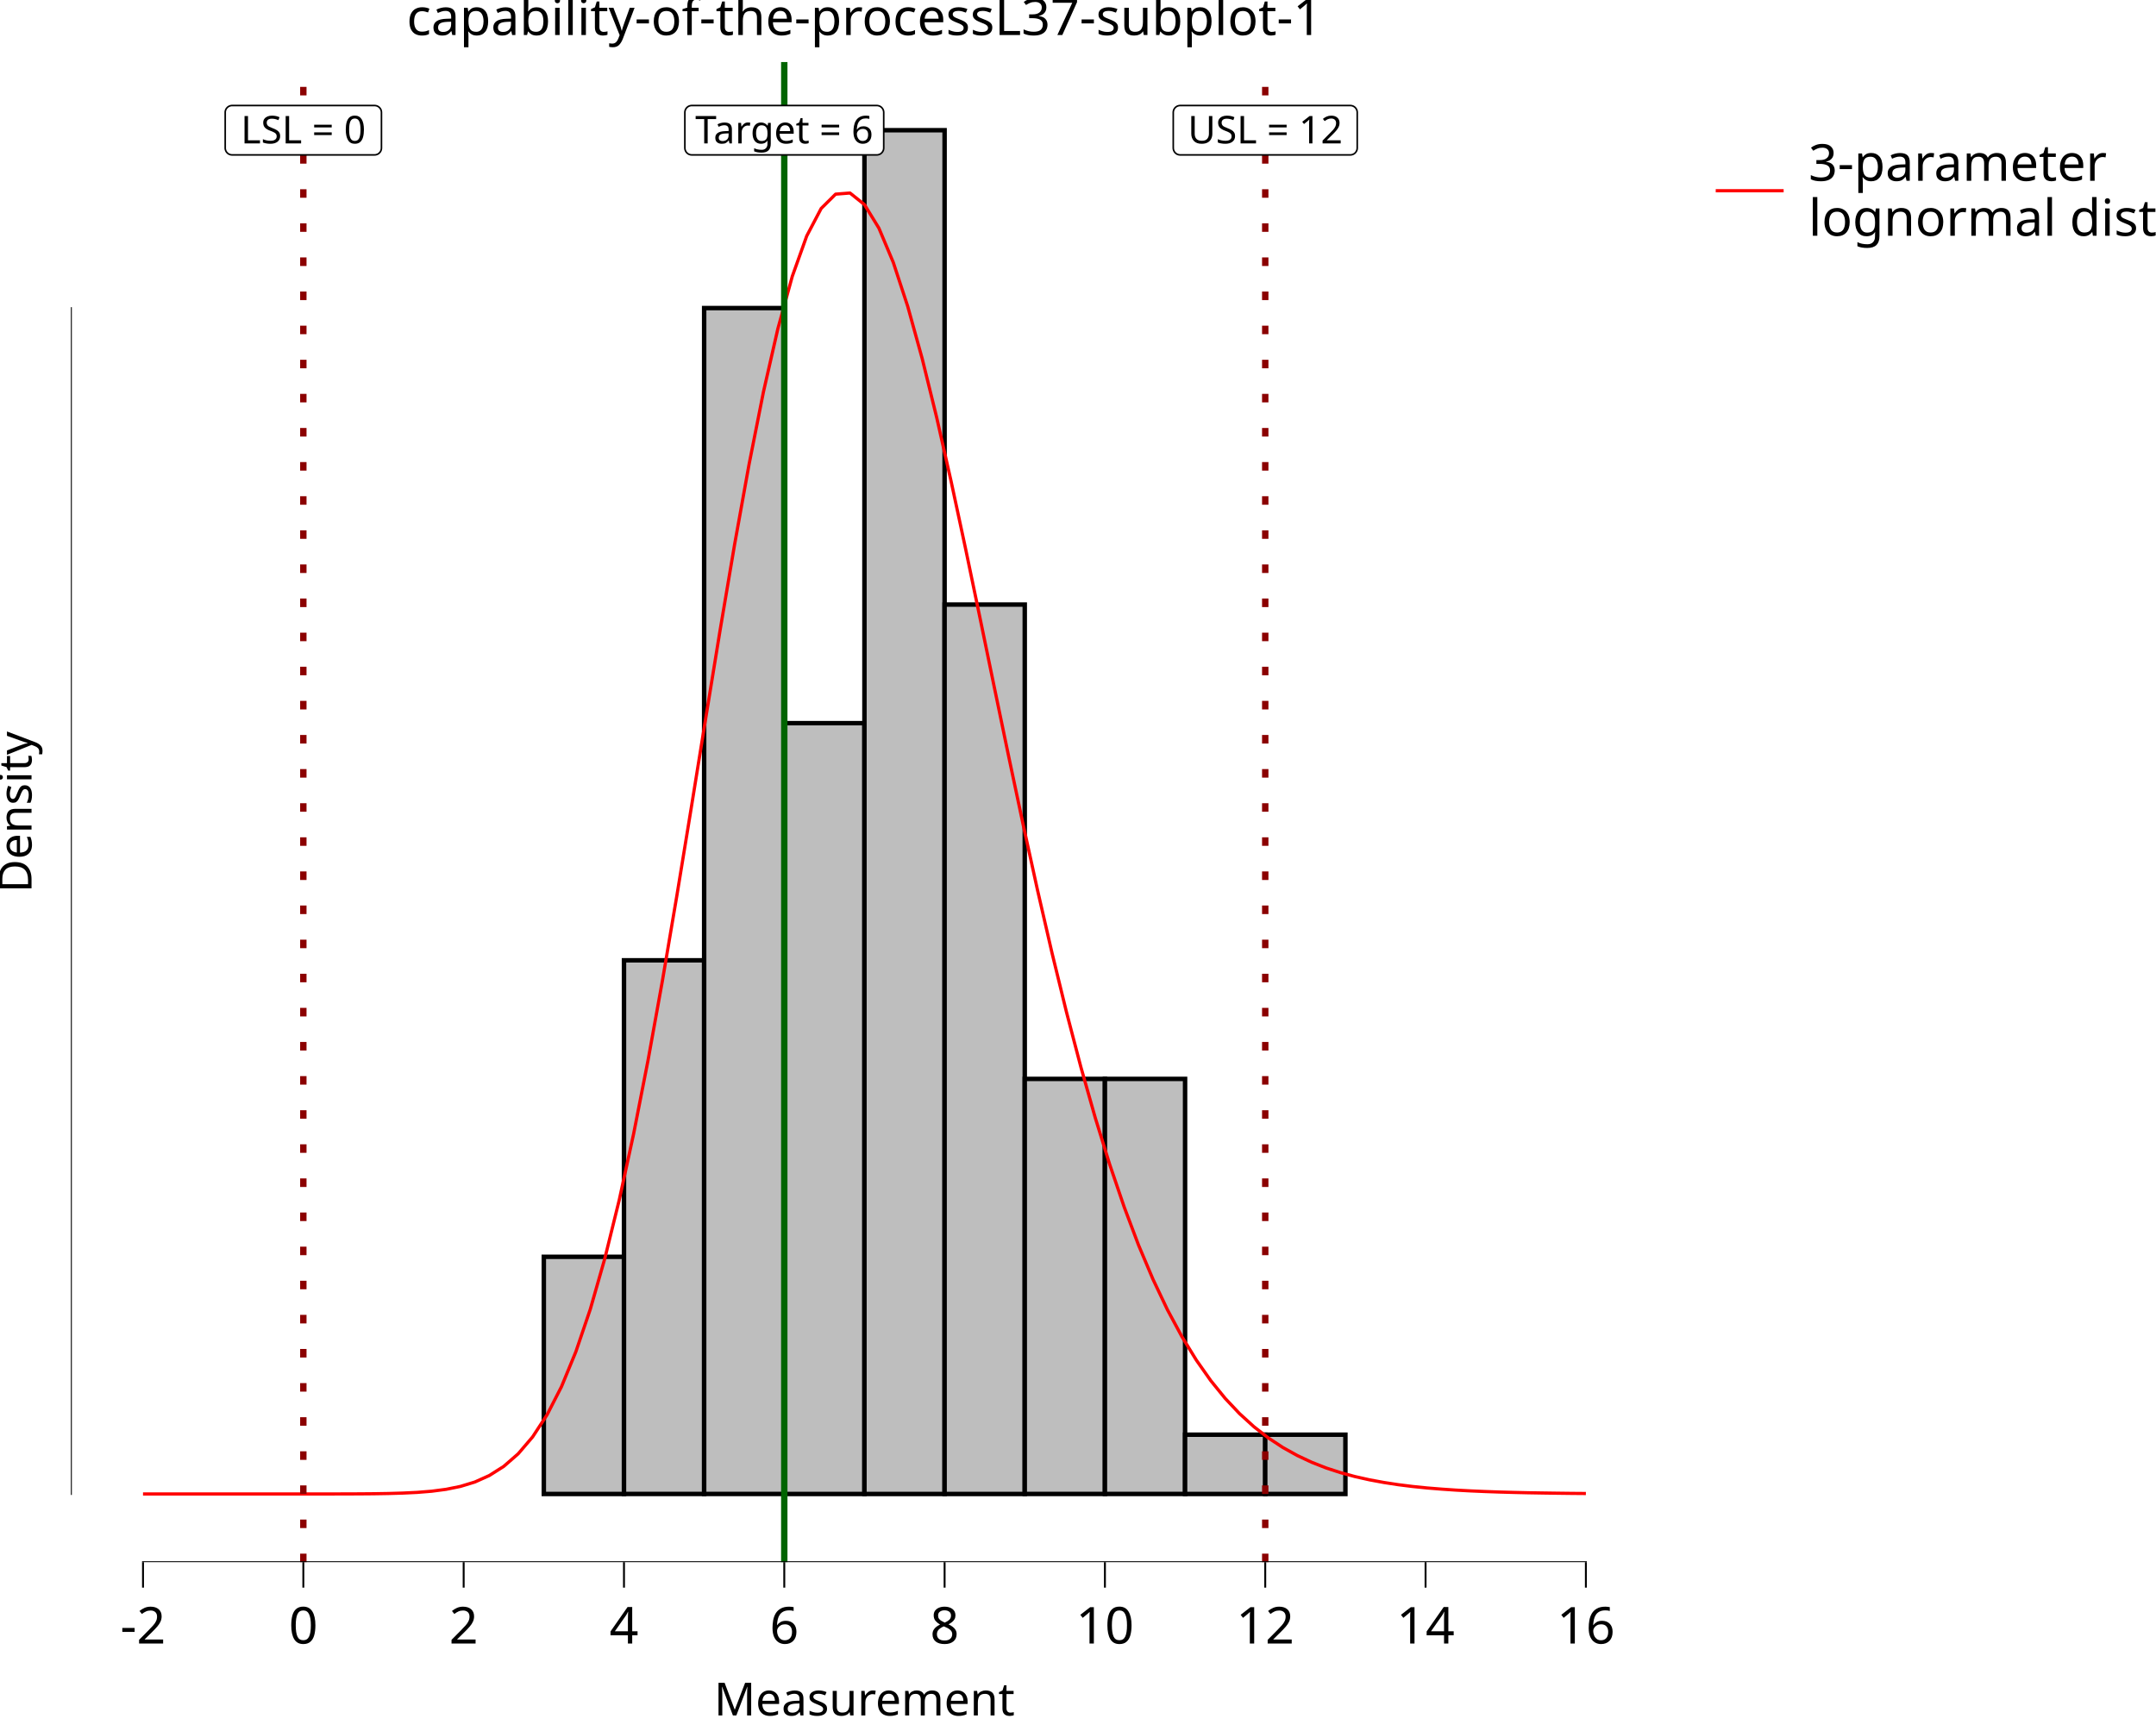
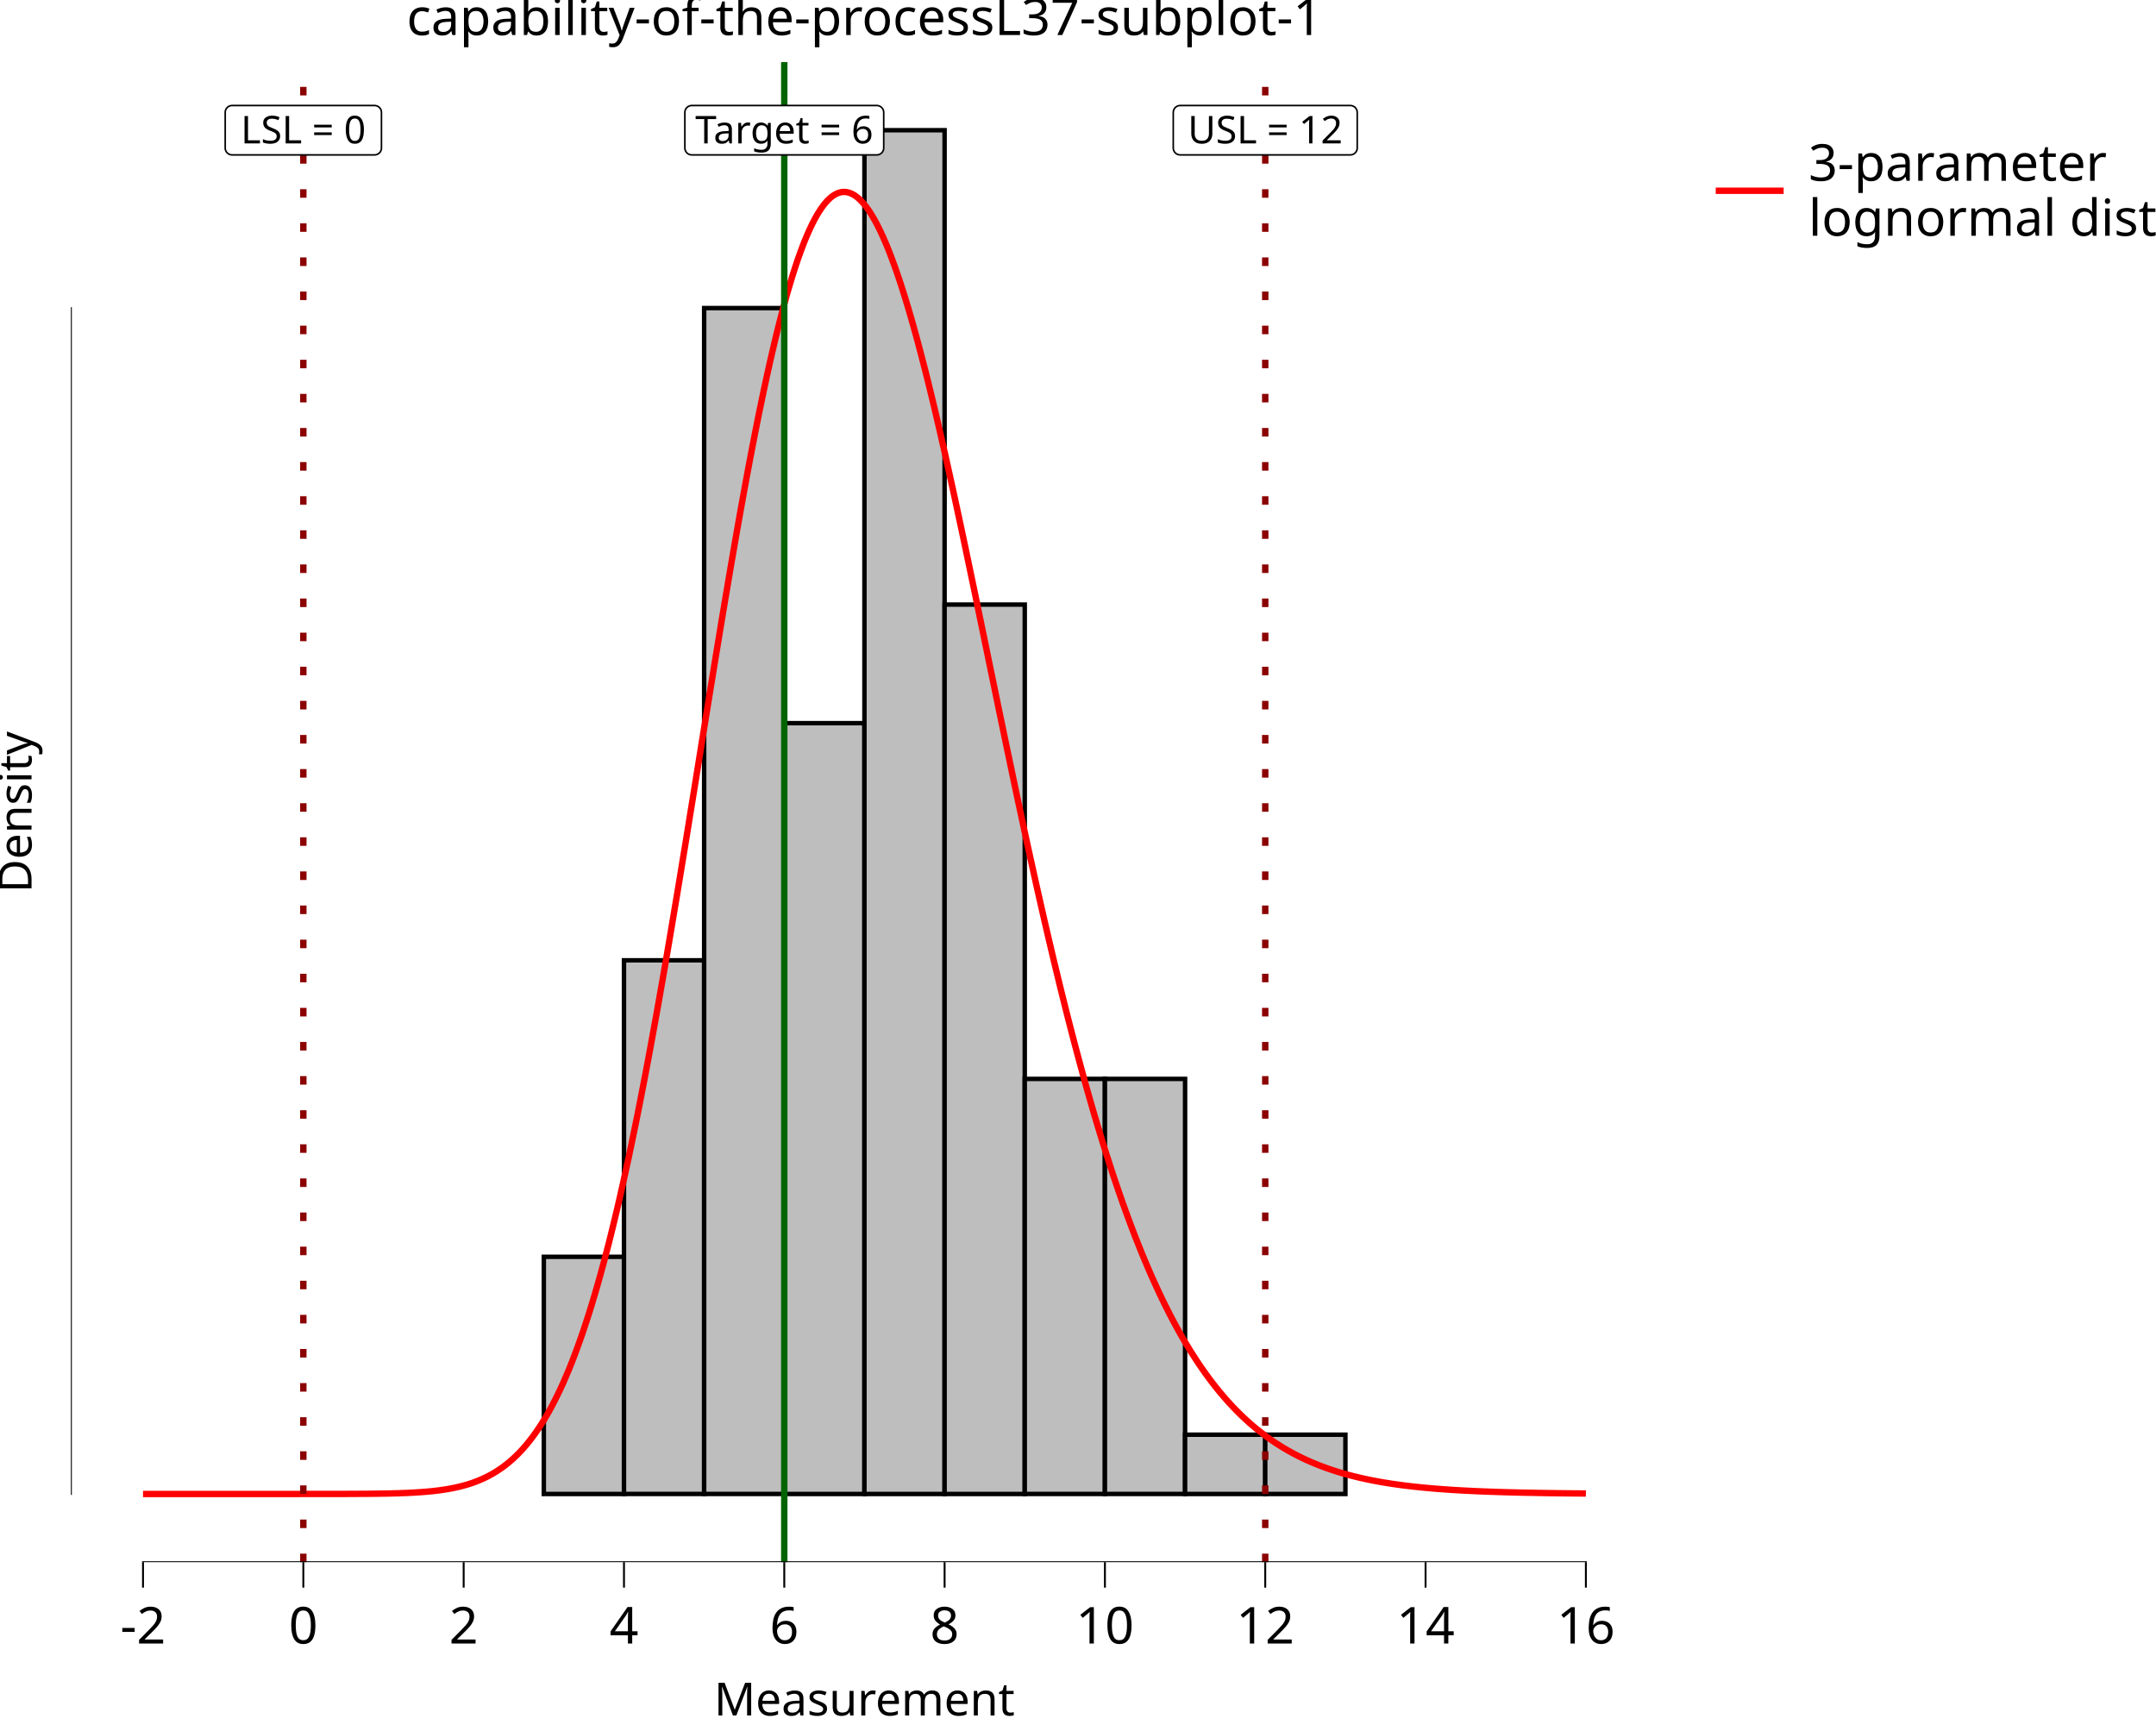
<svg xmlns="http://www.w3.org/2000/svg" class="svglite" data-engine-version="2.0" width="720.00pt" height="576.00pt" viewBox="0 0 720.00 576.00">
  <defs>
    <style type="text/css">
    .svglite line, .svglite polyline, .svglite polygon, .svglite path, .svglite rect, .svglite circle {
      fill: none;
      stroke: #000000;
      stroke-linecap: round;
      stroke-linejoin: round;
      stroke-miterlimit: 10.00;
    }
  </style>
  </defs>
  <rect width="100%" height="100%" style="stroke: none; fill: #FFFFFF;" />
  <defs>
    <clipPath id="cpMC4wMHw3MjAuMDB8MC4wMHw1NzYuMDA=">
      <rect x="0.00" y="0.00" width="720.00" height="576.00" />
    </clipPath>
  </defs>
  <g clip-path="url(#cpMC4wMHw3MjAuMDB8MC4wMHw1NzYuMDA=)">
    <rect x="0.00" y="0.00" width="720.00" height="576.00" style="stroke-width: 10.67; stroke: none;" />
  </g>
  <defs>
    <clipPath id="cpMjMuNjd8NTUzLjcwfDIwLjcxfDUyMS42Mw==">
      <rect x="23.67" y="20.71" width="530.03" height="500.92" />
    </clipPath>
  </defs>
  <g clip-path="url(#cpMjMuNjd8NTUzLjcwfDIwLjcxfDUyMS42Mw==)">
    <rect x="23.67" y="20.71" width="530.03" height="500.92" style="stroke-width: 10.67; stroke: none;" />
    <rect x="47.76" y="498.86" width="26.77" height="0.00" style="stroke-width: 1.49; stroke-linecap: butt; stroke-linejoin: miter; fill: #BEBEBE;" />
    <rect x="74.53" y="498.86" width="26.77" height="0.00" style="stroke-width: 1.49; stroke-linecap: butt; stroke-linejoin: miter; fill: #BEBEBE;" />
    <rect x="101.30" y="498.86" width="26.77" height="0.00" style="stroke-width: 1.49; stroke-linecap: butt; stroke-linejoin: miter; fill: #BEBEBE;" />
    <rect x="128.07" y="498.86" width="26.77" height="0.00" style="stroke-width: 1.49; stroke-linecap: butt; stroke-linejoin: miter; fill: #BEBEBE;" />
    <rect x="154.84" y="498.86" width="26.77" height="0.00" style="stroke-width: 1.49; stroke-linecap: butt; stroke-linejoin: miter; fill: #BEBEBE;" />
    <rect x="181.61" y="419.66" width="26.77" height="79.20" style="stroke-width: 1.49; stroke-linecap: butt; stroke-linejoin: miter; fill: #BEBEBE;" />
    <rect x="208.38" y="320.66" width="26.77" height="178.19" style="stroke-width: 1.49; stroke-linecap: butt; stroke-linejoin: miter; fill: #BEBEBE;" />
    <rect x="235.15" y="102.87" width="26.77" height="395.98" style="stroke-width: 1.49; stroke-linecap: butt; stroke-linejoin: miter; fill: #BEBEBE;" />
    <rect x="261.91" y="241.47" width="26.77" height="257.39" style="stroke-width: 1.49; stroke-linecap: butt; stroke-linejoin: miter; fill: #BEBEBE;" />
    <rect x="288.68" y="43.48" width="26.77" height="455.38" style="stroke-width: 1.49; stroke-linecap: butt; stroke-linejoin: miter; fill: #BEBEBE;" />
    <rect x="315.45" y="201.87" width="26.77" height="296.99" style="stroke-width: 1.49; stroke-linecap: butt; stroke-linejoin: miter; fill: #BEBEBE;" />
    <rect x="342.22" y="360.26" width="26.77" height="138.59" style="stroke-width: 1.49; stroke-linecap: butt; stroke-linejoin: miter; fill: #BEBEBE;" />
    <rect x="368.99" y="360.26" width="26.77" height="138.59" style="stroke-width: 1.49; stroke-linecap: butt; stroke-linejoin: miter; fill: #BEBEBE;" />
    <rect x="395.76" y="479.06" width="26.77" height="19.80" style="stroke-width: 1.49; stroke-linecap: butt; stroke-linejoin: miter; fill: #BEBEBE;" />
    <rect x="422.53" y="479.06" width="26.77" height="19.80" style="stroke-width: 1.49; stroke-linecap: butt; stroke-linejoin: miter; fill: #BEBEBE;" />
    <rect x="449.30" y="498.86" width="26.77" height="0.00" style="stroke-width: 1.49; stroke-linecap: butt; stroke-linejoin: miter; fill: #BEBEBE;" />
    <rect x="476.07" y="498.86" width="26.77" height="0.00" style="stroke-width: 1.49; stroke-linecap: butt; stroke-linejoin: miter; fill: #BEBEBE;" />
    <rect x="502.84" y="498.86" width="26.77" height="0.00" style="stroke-width: 1.49; stroke-linecap: butt; stroke-linejoin: miter; fill: #BEBEBE;" />
-     <polyline points="47.76,498.86 52.58,498.86 57.40,498.86 62.22,498.86 67.03,498.86 71.85,498.86 76.67,498.86 81.49,498.86 86.31,498.86 91.13,498.86 95.95,498.86 100.76,498.85 105.58,498.85 110.40,498.85 115.22,498.84 120.04,498.82 124.86,498.78 129.67,498.70 134.49,498.56 139.31,498.33 144.13,497.94 148.95,497.31 153.77,496.33 158.59,494.86 163.40,492.70 168.22,489.65 173.04,485.45 177.86,479.81 182.68,472.44 187.50,463.04 192.31,451.36 197.13,437.17 201.95,420.33 206.77,400.80 211.59,378.65 216.41,354.07 221.23,327.39 226.04,299.07 230.86,269.66 235.68,239.83 240.50,210.30 245.32,181.81 250.14,155.11 254.95,130.88 259.77,109.76 264.59,92.26 269.41,78.79 274.23,69.61 279.05,64.83 283.86,64.45 288.68,68.31 293.50,76.16 298.32,87.64 303.14,102.32 307.96,119.71 312.78,139.30 317.59,160.57 322.41,183.01 327.23,206.13 332.05,229.49 336.87,252.69 341.69,275.40 346.50,297.31 351.32,318.20 356.14,337.91 360.96,356.30 365.78,373.30 370.60,388.87 375.42,403.03 380.23,415.79 385.05,427.20 389.87,437.35 394.69,446.30 399.51,454.15 404.33,461.00 409.14,466.93 413.96,472.04 418.78,476.43 423.60,480.17 428.42,483.34 433.24,486.02 438.06,488.28 442.87,490.17 447.69,491.74 452.51,493.05 457.33,494.13 462.15,495.02 466.97,495.76 471.78,496.36 476.60,496.85 481.42,497.24 486.24,497.57 491.06,497.83 495.88,498.04 500.70,498.21 505.51,498.34 510.33,498.45 515.15,498.53 519.97,498.60 524.79,498.66 529.61,498.70 " style="stroke-width: 1.07; stroke: #FF0000; stroke-linecap: butt;" />
+     <polyline points="47.76,498.86 48.70,498.86 49.65,498.86 50.59,498.86 51.53,498.86 52.48,498.86 53.42,498.86 54.36,498.86 55.30,498.86 56.25,498.86 57.19,498.86 58.13,498.86 59.08,498.86 60.02,498.86 60.96,498.86 61.90,498.86 62.85,498.86 63.79,498.86 64.73,498.86 65.68,498.86 66.62,498.86 67.56,498.86 68.51,498.86 69.45,498.86 70.39,498.86 71.33,498.86 72.28,498.86 73.22,498.86 74.16,498.86 75.11,498.86 76.05,498.86 76.99,498.86 77.93,498.86 78.88,498.86 79.82,498.86 80.76,498.86 81.71,498.86 82.65,498.86 83.59,498.86 84.54,498.86 85.48,498.86 86.42,498.86 87.36,498.86 88.31,498.86 89.25,498.86 90.19,498.86 91.14,498.86 92.08,498.86 93.02,498.86 93.97,498.86 94.91,498.86 95.85,498.86 96.79,498.86 97.74,498.86 98.68,498.86 99.62,498.86 100.57,498.85 101.51,498.85 102.45,498.85 103.39,498.85 104.34,498.85 105.28,498.85 106.22,498.85 107.17,498.85 108.11,498.85 109.05,498.85 110.00,498.85 110.94,498.85 111.88,498.85 112.82,498.84 113.77,498.84 114.71,498.84 115.65,498.84 116.60,498.83 117.54,498.83 118.48,498.83 119.42,498.82 120.37,498.81 121.31,498.81 122.25,498.80 123.20,498.79 124.14,498.78 125.08,498.77 126.03,498.76 126.97,498.75 127.91,498.73 128.85,498.72 129.80,498.70 130.74,498.68 131.68,498.65 132.63,498.63 133.57,498.60 134.51,498.56 135.45,498.53 136.40,498.49 137.34,498.44 138.28,498.39 139.23,498.33 140.17,498.27 141.11,498.20 142.06,498.13 143.00,498.05 143.94,497.96 144.88,497.86 145.83,497.75 146.77,497.63 147.71,497.50 148.66,497.35 149.60,497.20 150.54,497.03 151.48,496.84 152.43,496.64 153.37,496.43 154.31,496.19 155.26,495.93 156.20,495.66 157.14,495.36 158.09,495.04 159.03,494.69 159.97,494.31 160.91,493.91 161.86,493.48 162.80,493.02 163.74,492.52 164.69,491.99 165.63,491.42 166.57,490.81 167.51,490.17 168.46,489.48 169.40,488.74 170.34,487.96 171.29,487.13 172.23,486.25 173.17,485.32 174.12,484.33 175.06,483.28 176.00,482.17 176.94,481.00 177.89,479.77 178.83,478.47 179.77,477.10 180.72,475.66 181.66,474.15 182.60,472.57 183.54,470.90 184.49,469.16 185.43,467.33 186.37,465.42 187.32,463.43 188.26,461.35 189.20,459.18 190.15,456.91 191.09,454.56 192.03,452.11 192.97,449.56 193.92,446.92 194.86,444.18 195.80,441.34 196.75,438.40 197.69,435.36 198.63,432.22 199.58,428.97 200.52,425.62 201.46,422.17 202.40,418.61 203.35,414.95 204.29,411.19 205.23,407.32 206.18,403.35 207.12,399.28 208.06,395.11 209.00,390.84 209.95,386.48 210.89,382.01 211.83,377.46 212.78,372.80 213.72,368.06 214.66,363.23 215.61,358.31 216.55,353.31 217.49,348.23 218.43,343.08 219.38,337.85 220.32,332.54 221.26,327.18 222.21,321.74 223.15,316.25 224.09,310.70 225.03,305.11 225.98,299.46 226.92,293.78 227.86,288.05 228.81,282.30 229.75,276.51 230.69,270.71 231.64,264.89 232.58,259.05 233.52,253.21 234.46,247.36 235.41,241.53 236.35,235.70 237.29,229.88 238.24,224.09 239.18,218.32 240.12,212.59 241.06,206.89 242.01,201.23 242.95,195.63 243.89,190.08 244.84,184.59 245.78,179.16 246.72,173.81 247.67,168.53 248.61,163.34 249.55,158.23 250.49,153.21 251.44,148.29 252.38,143.47 253.32,138.76 254.27,134.17 255.21,129.68 256.15,125.32 257.09,121.08 258.04,116.97 258.98,113.00 259.92,109.15 260.87,105.45 261.81,101.90 262.75,98.48 263.70,95.22 264.64,92.11 265.58,89.16 266.52,86.36 267.47,83.72 268.41,81.24 269.35,78.92 270.30,76.77 271.24,74.79 272.18,72.97 273.12,71.32 274.07,69.84 275.01,68.53 275.95,67.39 276.90,66.41 277.84,65.61 278.78,64.98 279.73,64.51 280.67,64.22 281.61,64.09 282.55,64.12 283.50,64.33 284.44,64.69 285.38,65.22 286.33,65.91 287.27,66.75 288.21,67.75 289.15,68.91 290.10,70.22 291.04,71.68 291.98,73.28 292.93,75.03 293.87,76.92 294.81,78.94 295.76,81.11 296.70,83.40 297.64,85.82 298.58,88.37 299.53,91.04 300.47,93.82 301.41,96.73 302.36,99.74 303.30,102.86 304.24,106.08 305.18,109.40 306.13,112.82 307.07,116.33 308.01,119.93 308.96,123.61 309.90,127.37 310.84,131.21 311.79,135.12 312.73,139.10 313.67,143.14 314.61,147.25 315.56,151.41 316.50,155.62 317.44,159.88 318.39,164.19 319.33,168.54 320.27,172.93 321.22,177.35 322.16,181.80 323.10,186.28 324.04,190.78 324.99,195.30 325.93,199.84 326.87,204.40 327.82,208.96 328.76,213.53 329.70,218.10 330.64,222.68 331.59,227.25 332.53,231.82 333.47,236.38 334.42,240.93 335.36,245.47 336.30,249.99 337.25,254.49 338.19,258.98 339.13,263.44 340.07,267.87 341.02,272.28 341.96,276.66 342.90,281.01 343.85,285.33 344.79,289.61 345.73,293.85 346.67,298.06 347.62,302.23 348.56,306.36 349.50,310.44 350.45,314.48 351.39,318.48 352.33,322.43 353.28,326.34 354.22,330.19 355.16,334.00 356.10,337.76 357.05,341.47 357.99,345.12 358.93,348.73 359.88,352.28 360.82,355.78 361.76,359.22 362.70,362.62 363.65,365.95 364.59,369.24 365.53,372.47 366.48,375.64 367.42,378.76 368.36,381.83 369.31,384.84 370.25,387.79 371.19,390.70 372.13,393.54 373.08,396.34 374.02,399.07 374.96,401.76 375.91,404.39 376.85,406.97 377.79,409.49 378.73,411.96 379.68,414.38 380.62,416.75 381.56,419.07 382.51,421.33 383.45,423.55 384.39,425.72 385.34,427.83 386.28,429.90 387.22,431.92 388.16,433.90 389.11,435.82 390.05,437.70 390.99,439.54 391.94,441.33 392.88,443.07 393.82,444.77 394.76,446.43 395.71,448.05 396.65,449.62 397.59,451.16 398.54,452.65 399.48,454.11 400.42,455.53 401.37,456.91 402.31,458.25 403.25,459.55 404.19,460.82 405.14,462.06 406.08,463.26 407.02,464.43 407.97,465.56 408.91,466.66 409.85,467.73 410.79,468.77 411.74,469.78 412.68,470.76 413.62,471.71 414.57,472.63 415.51,473.53 416.45,474.39 417.40,475.24 418.34,476.05 419.28,476.84 420.22,477.61 421.17,478.35 422.11,479.07 423.05,479.77 424.00,480.45 424.94,481.10 425.88,481.74 426.83,482.35 427.77,482.94 428.71,483.52 429.65,484.07 430.60,484.61 431.54,485.13 432.48,485.63 433.43,486.12 434.37,486.59 435.31,487.04 436.25,487.48 437.20,487.90 438.14,488.31 439.08,488.71 440.03,489.09 440.97,489.46 441.91,489.82 442.86,490.16 443.80,490.49 444.74,490.81 445.68,491.12 446.63,491.42 447.57,491.70 448.51,491.98 449.46,492.25 450.40,492.51 451.34,492.75 452.28,492.99 453.23,493.22 454.17,493.45 455.11,493.66 456.06,493.87 457.00,494.06 457.94,494.26 458.89,494.44 459.83,494.62 460.77,494.79 461.71,494.95 462.66,495.11 463.60,495.26 464.54,495.41 465.49,495.55 466.43,495.68 467.37,495.81 468.31,495.94 469.26,496.06 470.20,496.17 471.14,496.28 472.09,496.39 473.03,496.49 473.97,496.59 474.92,496.69 475.86,496.78 476.80,496.86 477.74,496.95 478.69,497.03 479.63,497.11 480.57,497.18 481.52,497.25 482.46,497.32 483.40,497.38 484.34,497.45 485.29,497.51 486.23,497.57 487.17,497.62 488.12,497.67 489.06,497.73 490.00,497.77 490.95,497.82 491.89,497.87 492.83,497.91 493.77,497.95 494.72,497.99 495.66,498.03 496.60,498.06 497.55,498.10 498.49,498.13 499.43,498.16 500.37,498.20 501.32,498.22 502.26,498.25 503.20,498.28 504.15,498.31 505.09,498.33 506.03,498.35 506.98,498.38 507.92,498.40 508.86,498.42 509.80,498.44 510.75,498.46 511.69,498.47 512.63,498.49 513.58,498.51 514.52,498.52 515.46,498.54 516.40,498.55 517.35,498.57 518.29,498.58 519.23,498.59 520.18,498.61 521.12,498.62 522.06,498.63 523.01,498.64 523.95,498.65 524.89,498.66 525.83,498.67 526.78,498.68 527.72,498.68 528.66,498.69 529.61,498.70 " style="stroke-width: 2.13; stroke: #FF0000; stroke-linecap: butt;" />
    <line x1="261.91" y1="521.63" x2="261.91" y2="20.71" style="stroke-width: 2.13; stroke: #006400; stroke-linecap: butt;" />
    <line x1="101.30" y1="521.63" x2="101.30" y2="20.71" style="stroke-width: 2.13; stroke: #8B0000; stroke-dasharray: 2.85,8.54; stroke-linecap: butt;" />
    <line x1="422.53" y1="521.63" x2="422.53" y2="20.71" style="stroke-width: 2.13; stroke: #8B0000; stroke-dasharray: 2.85,8.54; stroke-linecap: butt;" />
    <polygon points="231.02,51.72 292.81,51.72 292.72,51.72 293.09,51.71 293.45,51.63 293.80,51.50 294.12,51.32 294.41,51.08 294.65,50.80 294.85,50.49 295.00,50.15 295.09,49.79 295.12,49.42 295.12,49.42 295.12,37.53 295.12,37.53 295.09,37.17 295.00,36.80 294.85,36.46 294.65,36.15 294.41,35.87 294.12,35.64 293.80,35.45 293.45,35.32 293.09,35.25 292.81,35.23 231.02,35.23 231.29,35.25 230.92,35.23 230.56,35.28 230.20,35.38 229.86,35.54 229.56,35.75 229.29,36.01 229.07,36.30 228.90,36.63 228.78,36.98 228.72,37.35 228.71,37.53 228.71,49.42 228.72,49.23 228.72,49.60 228.78,49.97 228.90,50.32 229.07,50.65 229.29,50.95 229.56,51.20 229.86,51.42 230.20,51.57 230.56,51.68 230.92,51.72 " style="stroke-width: 0.53; fill: #FFFFFF;" />
    <text x="261.91" y="47.88" text-anchor="middle" style="font-size: 12.80px; font-family: sans;" textLength="58.72px" lengthAdjust="spacingAndGlyphs">Target = 6</text>
    <polygon points="77.51,51.72 125.09,51.72 124.99,51.72 125.36,51.71 125.73,51.63 126.08,51.50 126.40,51.32 126.68,51.08 126.93,50.80 127.13,50.49 127.27,50.15 127.36,49.79 127.39,49.42 127.39,49.42 127.39,37.53 127.39,37.53 127.36,37.17 127.27,36.80 127.13,36.46 126.93,36.15 126.68,35.87 126.40,35.64 126.08,35.45 125.73,35.32 125.36,35.25 125.09,35.23 77.51,35.23 77.79,35.25 77.42,35.23 77.05,35.28 76.69,35.38 76.36,35.54 76.05,35.75 75.79,36.01 75.56,36.30 75.39,36.63 75.27,36.98 75.21,37.35 75.21,37.53 75.21,49.42 75.21,49.23 75.21,49.60 75.27,49.97 75.39,50.32 75.56,50.65 75.79,50.95 76.05,51.20 76.36,51.42 76.69,51.57 77.05,51.68 77.42,51.72 " style="stroke-width: 0.53; fill: #FFFFFF;" />
    <text x="101.30" y="47.88" text-anchor="middle" style="font-size: 12.80px; font-family: sans;" textLength="44.50px" lengthAdjust="spacingAndGlyphs">LSL = 0</text>
    <polygon points="394.12,51.72 450.94,51.72 450.85,51.72 451.22,51.71 451.58,51.63 451.93,51.50 452.25,51.32 452.54,51.08 452.78,50.80 452.98,50.49 453.13,50.15 453.22,49.79 453.25,49.42 453.25,49.42 453.25,37.53 453.25,37.53 453.22,37.17 453.13,36.80 452.98,36.46 452.78,36.15 452.54,35.87 452.25,35.64 451.93,35.45 451.58,35.32 451.22,35.25 450.94,35.23 394.12,35.23 394.39,35.25 394.02,35.23 393.66,35.28 393.30,35.38 392.96,35.54 392.66,35.75 392.39,36.01 392.17,36.30 392.00,36.63 391.88,36.98 391.82,37.35 391.81,37.53 391.81,49.42 391.82,49.23 391.82,49.60 391.88,49.97 392.00,50.32 392.17,50.65 392.39,50.95 392.66,51.20 392.96,51.42 393.30,51.57 393.66,51.68 394.02,51.72 " style="stroke-width: 0.53; fill: #FFFFFF;" />
    <text x="422.53" y="47.88" text-anchor="middle" style="font-size: 12.80px; font-family: sans;" textLength="53.75px" lengthAdjust="spacingAndGlyphs">USL = 12</text>
    <line x1="47.44" y1="521.63" x2="529.93" y2="521.63" style="stroke-width: 0.64; stroke-linecap: butt;" />
    <line x1="23.67" y1="499.18" x2="23.67" y2="102.56" style="stroke-width: 0.64; stroke-linecap: butt;" />
    <rect x="23.67" y="20.71" width="530.03" height="500.92" style="stroke-width: 0.00; stroke: none;" />
  </g>
  <g clip-path="url(#cpMC4wMHw3MjAuMDB8MC4wMHw1NzYuMDA=)">
    <polyline points="23.67,521.63 23.67,20.71 " style="stroke-width: 0.00; stroke: none; stroke-linecap: butt;" />
    <polyline points="23.67,521.63 553.70,521.63 " style="stroke-width: 0.00; stroke: none; stroke-linecap: butt;" />
    <polyline points="47.76,530.13 47.76,521.63 " style="stroke-width: 0.64; stroke-linecap: butt;" />
    <polyline points="101.30,530.13 101.30,521.63 " style="stroke-width: 0.64; stroke-linecap: butt;" />
    <polyline points="154.84,530.13 154.84,521.63 " style="stroke-width: 0.64; stroke-linecap: butt;" />
    <polyline points="208.38,530.13 208.38,521.63 " style="stroke-width: 0.64; stroke-linecap: butt;" />
    <polyline points="261.91,530.13 261.91,521.63 " style="stroke-width: 0.64; stroke-linecap: butt;" />
    <polyline points="315.45,530.13 315.45,521.63 " style="stroke-width: 0.64; stroke-linecap: butt;" />
    <polyline points="368.99,530.13 368.99,521.63 " style="stroke-width: 0.64; stroke-linecap: butt;" />
    <polyline points="422.53,530.13 422.53,521.63 " style="stroke-width: 0.64; stroke-linecap: butt;" />
    <polyline points="476.07,530.13 476.07,521.63 " style="stroke-width: 0.64; stroke-linecap: butt;" />
    <polyline points="529.61,530.13 529.61,521.63 " style="stroke-width: 0.64; stroke-linecap: butt;" />
    <text x="47.76" y="548.80" text-anchor="middle" style="font-size: 17.00px; font-family: sans;" textLength="15.12px" lengthAdjust="spacingAndGlyphs">-2</text>
    <text x="101.30" y="548.80" text-anchor="middle" style="font-size: 17.00px; font-family: sans;" textLength="9.46px" lengthAdjust="spacingAndGlyphs">0</text>
    <text x="154.84" y="548.80" text-anchor="middle" style="font-size: 17.00px; font-family: sans;" textLength="9.46px" lengthAdjust="spacingAndGlyphs">2</text>
    <text x="208.38" y="548.80" text-anchor="middle" style="font-size: 17.00px; font-family: sans;" textLength="9.46px" lengthAdjust="spacingAndGlyphs">4</text>
    <text x="261.91" y="548.80" text-anchor="middle" style="font-size: 17.00px; font-family: sans;" textLength="9.46px" lengthAdjust="spacingAndGlyphs">6</text>
    <text x="315.45" y="548.80" text-anchor="middle" style="font-size: 17.00px; font-family: sans;" textLength="9.46px" lengthAdjust="spacingAndGlyphs">8</text>
    <text x="368.99" y="548.80" text-anchor="middle" style="font-size: 17.00px; font-family: sans;" textLength="18.91px" lengthAdjust="spacingAndGlyphs">10</text>
    <text x="422.53" y="548.80" text-anchor="middle" style="font-size: 17.00px; font-family: sans;" textLength="18.91px" lengthAdjust="spacingAndGlyphs">12</text>
    <text x="476.07" y="548.80" text-anchor="middle" style="font-size: 17.00px; font-family: sans;" textLength="18.91px" lengthAdjust="spacingAndGlyphs">14</text>
    <text x="529.61" y="548.80" text-anchor="middle" style="font-size: 17.00px; font-family: sans;" textLength="18.91px" lengthAdjust="spacingAndGlyphs">16</text>
    <text x="288.68" y="572.82" text-anchor="middle" style="font-size: 15.30px; font-family: sans;" textLength="93.56px" lengthAdjust="spacingAndGlyphs">Measurement</text>
    <text transform="translate(10.53,271.17) rotate(-90)" text-anchor="middle" style="font-size: 15.30px; font-family: sans;" textLength="51.03px" lengthAdjust="spacingAndGlyphs">Density</text>
    <rect x="564.66" y="20.71" width="155.34" height="65.26" style="stroke-width: 0.75; stroke: none;" />
    <rect x="564.66" y="20.71" width="155.34" height="65.26" style="stroke-width: 10.67; stroke: none;" />
    <rect x="570.14" y="46.90" width="28.35" height="33.59" style="stroke-width: 10.67; stroke: none;" />
-     <line x1="572.97" y1="63.69" x2="595.65" y2="63.69" style="stroke-width: 1.07; stroke: #FF0000; stroke-linecap: butt;" />
+     <line x1="572.97" y1="63.69" x2="595.65" y2="63.69" style="stroke-width: 2.13; stroke: #FF0000; stroke-linecap: butt;" />
    <text x="603.96" y="60.36" style="font-size: 17.00px; font-family: sans;" textLength="92.61px" lengthAdjust="spacingAndGlyphs">3-parameter</text>
    <text x="603.96" y="78.72" style="font-size: 17.00px; font-family: sans;" textLength="110.56px" lengthAdjust="spacingAndGlyphs">lognormal dist.</text>
    <text x="288.68" y="11.70" text-anchor="middle" style="font-size: 17.00px; font-family: sans;" textLength="289.19px" lengthAdjust="spacingAndGlyphs">capability-of-the-processL37-subplot-1</text>
  </g>
</svg>
